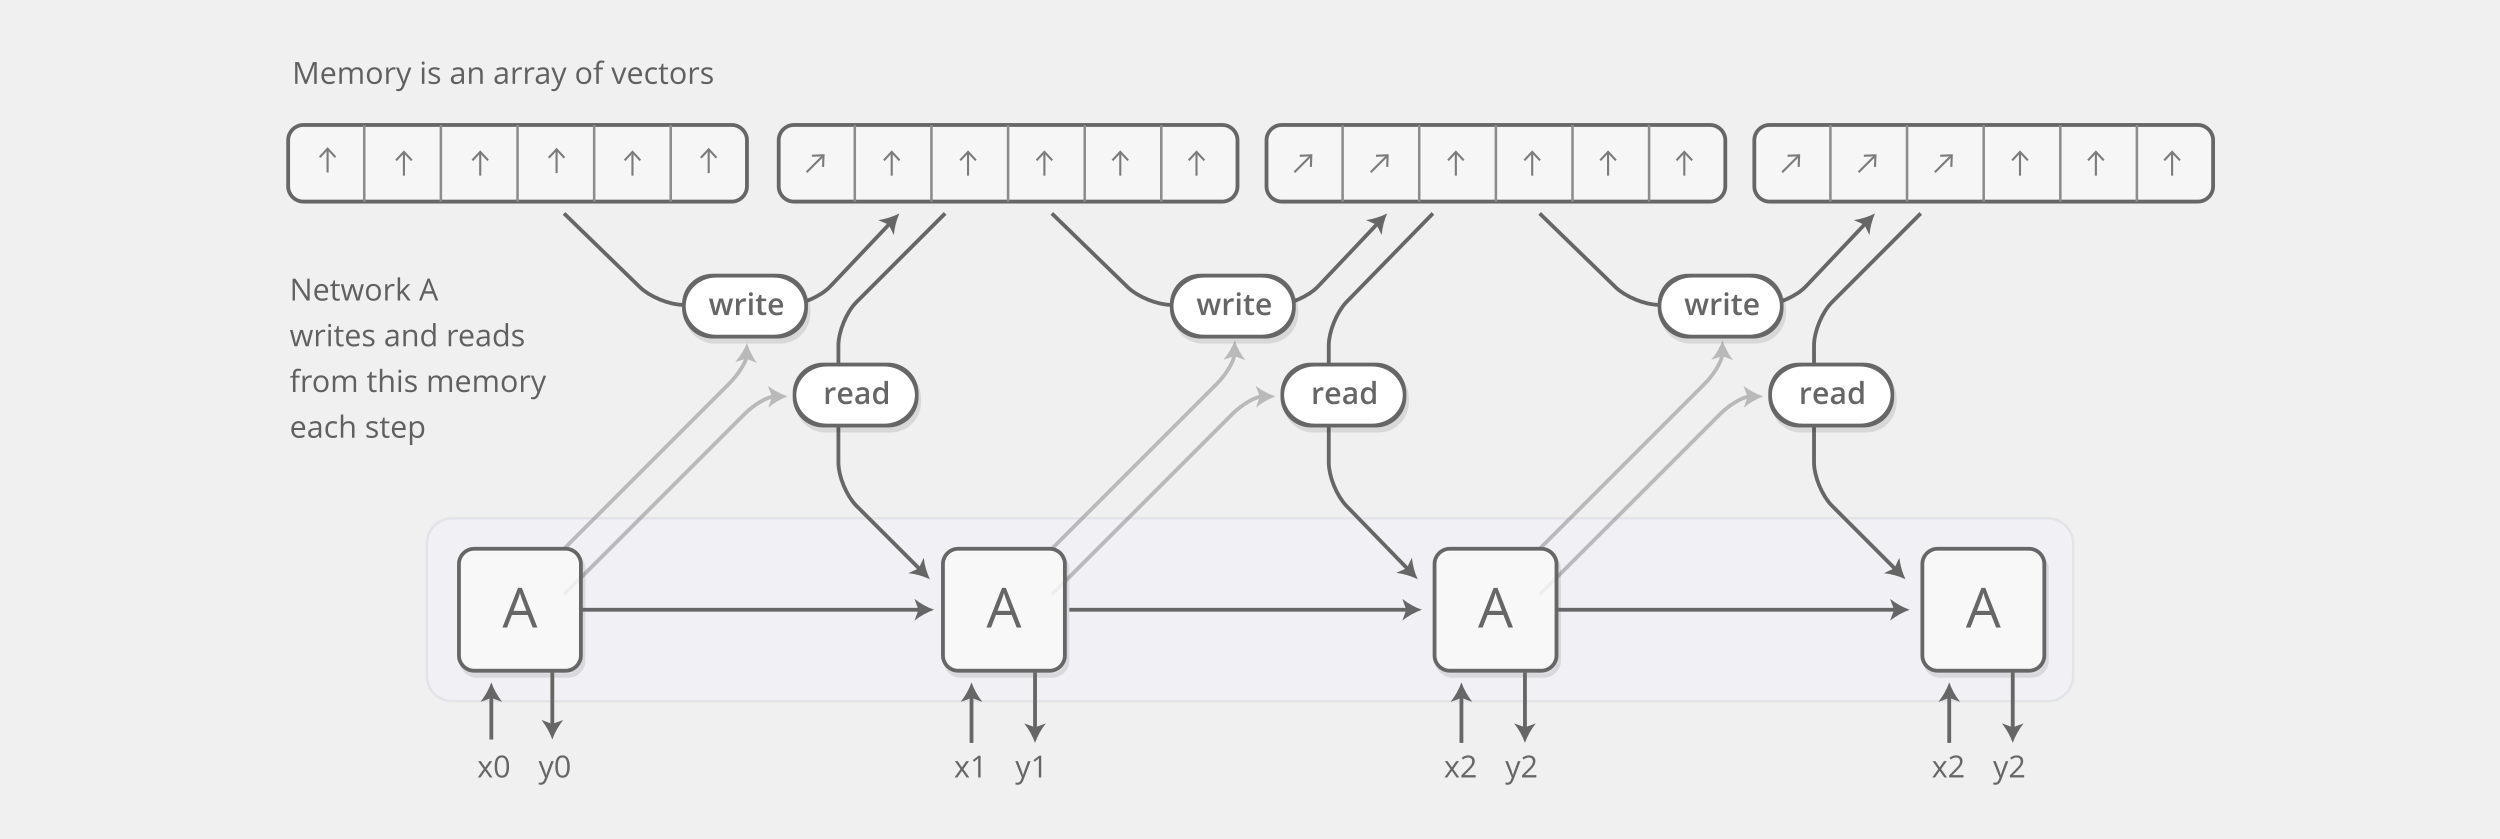
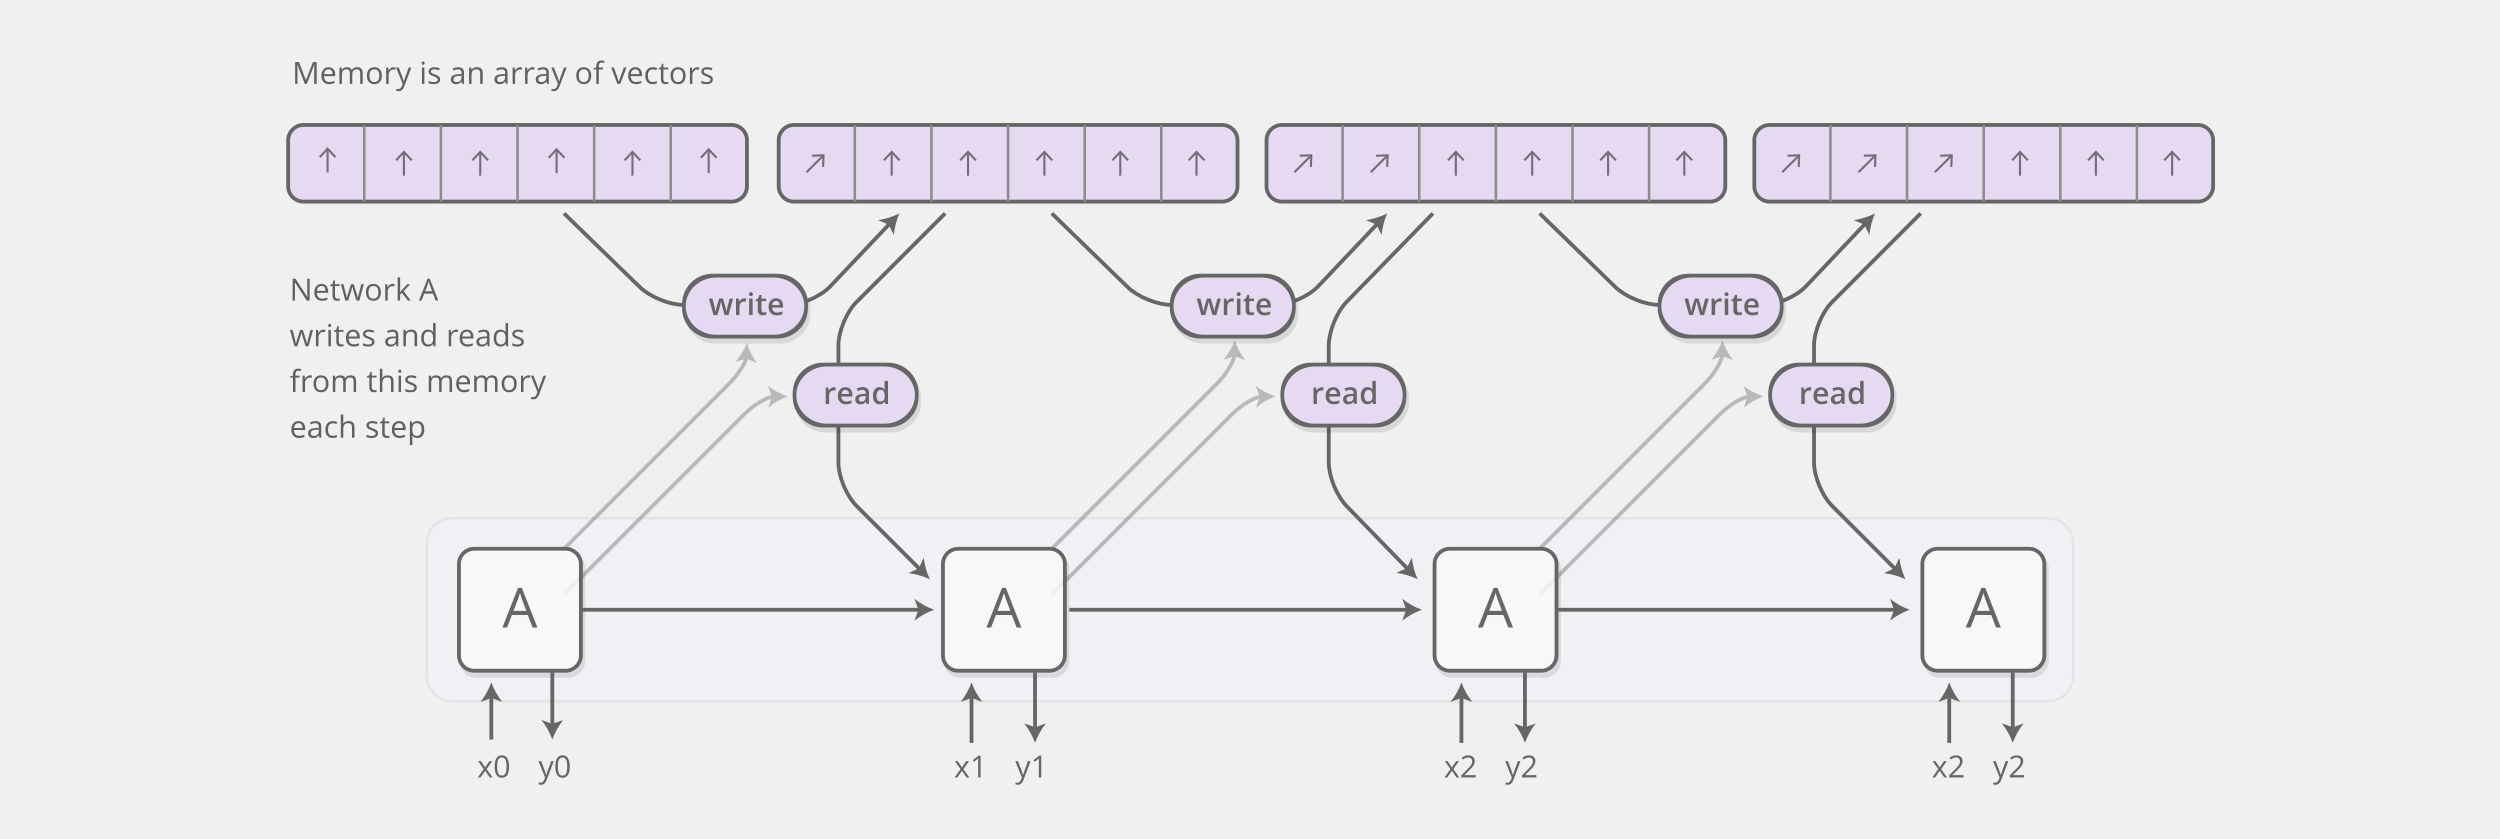
<svg xmlns="http://www.w3.org/2000/svg" xmlns:xlink="http://www.w3.org/1999/xlink" id="background" width="984" height="330" viewBox="0 0 984 330">
  <defs>
    <symbol id="array-small" data-name="array-small" viewBox="0 0 182.08 31.66">
-       <rect x="0.75" y="0.75" width="180.58" height="30.16" rx="6" ry="6" fill="#fff" fill-opacity="0.4" stroke="#666" stroke-miterlimit="10" stroke-width="1.5" />
+       <rect x="0.75" y="0.75" width="180.58" height="30.16" rx="6" ry="6" fill="#e5daf2" stroke="#666" stroke-miterlimit="10" stroke-width="1.5" />
      <line x1="30.7" y1="30.91" x2="30.7" y2="0.75" fill="none" stroke="#8c8c8c" stroke-miterlimit="10" />
      <line x1="60.86" y1="30.91" x2="60.86" y2="0.75" fill="none" stroke="#8c8c8c" stroke-miterlimit="10" />
      <line x1="91.03" y1="30.91" x2="91.03" y2="0.75" fill="none" stroke="#8c8c8c" stroke-miterlimit="10" />
      <line x1="121.19" y1="30.91" x2="121.19" y2="0.75" fill="none" stroke="#8c8c8c" stroke-miterlimit="10" />
      <line x1="151.33" y1="30.91" x2="151.33" y2="0.75" fill="none" stroke="#8c8c8c" stroke-miterlimit="10" />
    </symbol>
    <symbol id="rnn-bg" data-name="rnn-bg" viewBox="0 0 49.5 49.5">
      <rect x="0.75" y="0.75" width="48" height="48" rx="6" ry="6" fill="#fff" fill-opacity="0.8" stroke="#666" stroke-width="1.5" />
    </symbol>
    <symbol id="rnn-a" data-name="rnn-a" viewBox="0 0 49.5 49.5">
      <use id="rnn-bg-3" data-name="rnn-bg" width="49.5" height="49.5" xlink:href="#rnn-bg" />
      <path d="M29.77,31.75l-1.93-4.94H21.6l-1.91,4.94H17.86L24,16.14h1.52l6.11,15.61H29.77Zm-2.5-6.57-1.81-4.82q-0.35-.91-0.72-2.24a20.34,20.34,0,0,1-.67,2.24l-1.83,4.82h5Z" fill="#666" />
    </symbol>
    <symbol id="op-read" data-name="op-read" viewBox="0 0 49.54 25.5">
      <g id="_Group_4" data-name="&lt;Group&gt;">
        <g>
-           <path d="M48.83,12.75a12,12,0,0,1-12,12H12.71a12,12,0,1,1,0-24H36.83a12,12,0,0,1,12,12h0Z" fill="#fff" />
+           <path d="M48.83,12.75a12,12,0,0,1-12,12H12.71a12,12,0,1,1,0-24H36.83a12,12,0,0,1,12,12h0Z" fill="#e5daf2" />
          <path d="M49.54,13.5a12,12,0,0,1-12,12H12a12,12,0,0,1-12-12V12A12,12,0,0,1,12,0H37.54a12,12,0,0,1,12,12v1.5ZM1.43,12.75c0,6.19,5.4,11.25,12,11.25H36.12c6.6,0,12-5.06,12-11.25S42.72,1.5,36.12,1.5H13.43C6.83,1.5,1.43,6.56,1.43,12.75Z" fill="#666" />
        </g>
      </g>
      <g>
        <path d="M16.25,9.67a3.31,3.31,0,0,1,.69.06L16.8,11a2.6,2.6,0,0,0-.61-0.07,1.76,1.76,0,0,0-1.34.54,2,2,0,0,0-.51,1.4v3.39H13V9.79H14l0.18,1.14h0.07A2.57,2.57,0,0,1,15.13,10,2,2,0,0,1,16.25,9.67Z" fill="#666" />
        <path d="M21,16.38a3.13,3.13,0,0,1-2.36-.88,3.35,3.35,0,0,1-.85-2.43,3.67,3.67,0,0,1,.79-2.5,2.73,2.73,0,0,1,2.17-.91,2.67,2.67,0,0,1,2,.78,3,3,0,0,1,.74,2.14v0.74H19.16a2.13,2.13,0,0,0,.51,1.45,1.78,1.78,0,0,0,1.35.51,5,5,0,0,0,1.07-.11,5.61,5.61,0,0,0,1.06-.36v1.12a4.23,4.23,0,0,1-1,.34A6.25,6.25,0,0,1,21,16.38Zm-0.25-5.67a1.38,1.38,0,0,0-1.05.42,2,2,0,0,0-.47,1.21h2.94a1.79,1.79,0,0,0-.39-1.22A1.32,1.32,0,0,0,20.71,10.71Z" fill="#666" />
        <path d="M29.1,16.27l-0.28-.9h0a2.65,2.65,0,0,1-.94.81,3,3,0,0,1-1.22.21,2.06,2.06,0,0,1-1.49-.52,1.93,1.93,0,0,1-.54-1.46,1.71,1.71,0,0,1,.74-1.51,4.29,4.29,0,0,1,2.27-.56l1.12,0V12A1.31,1.31,0,0,0,28.43,11a1.18,1.18,0,0,0-.9-0.31,3.11,3.11,0,0,0-1,.15,7.21,7.21,0,0,0-.88.35l-0.45-1a4.79,4.79,0,0,1,1.15-.42,5.31,5.31,0,0,1,1.18-.14,2.8,2.8,0,0,1,1.87.54,2.11,2.11,0,0,1,.63,1.69v4.37h-1Zm-2.05-.94a1.71,1.71,0,0,0,1.2-.42,1.52,1.52,0,0,0,.45-1.17V13.17l-0.83,0a2.85,2.85,0,0,0-1.42.33,1,1,0,0,0-.44.89,0.87,0.87,0,0,0,.26.67A1.11,1.11,0,0,0,27.05,15.33Z" fill="#666" />
        <path d="M34.19,16.38a2.26,2.26,0,0,1-1.89-.88A4,4,0,0,1,31.62,13a4,4,0,0,1,.69-2.48,2.28,2.28,0,0,1,1.91-.89,2.23,2.23,0,0,1,1.95.94h0.07a8.25,8.25,0,0,1-.1-1.1V7.15h1.38v9.12H36.44l-0.24-.85H36.13A2.2,2.2,0,0,1,34.19,16.38Zm0.37-1.11a1.5,1.5,0,0,0,1.24-.48,2.51,2.51,0,0,0,.4-1.55V13a2.9,2.9,0,0,0-.4-1.74,1.48,1.48,0,0,0-1.25-.52,1.27,1.27,0,0,0-1.12.59A3,3,0,0,0,33,13.06a2.94,2.94,0,0,0,.38,1.64A1.29,1.29,0,0,0,34.56,15.27Z" fill="#666" />
      </g>
    </symbol>
    <symbol id="op-write" data-name="op-write" viewBox="0 0 49.54 25.5">
      <g id="_Group_6" data-name="&lt;Group&gt;">
        <g>
-           <path d="M48.83,12.75a12,12,0,0,1-12,12H12.71a12,12,0,1,1,0-24H36.83a12,12,0,0,1,12,12h0Z" fill="#fff" />
+           <path d="M48.83,12.75a12,12,0,0,1-12,12H12.71a12,12,0,1,1,0-24H36.83a12,12,0,0,1,12,12h0Z" fill="#e5daf2" />
          <path d="M49.54,13.5a12,12,0,0,1-12,12H12a12,12,0,0,1-12-12V12A12,12,0,0,1,12,0H37.54a12,12,0,0,1,12,12v1.5ZM1.43,12.75c0,6.19,5.4,11.25,12,11.25H36.12c6.6,0,12-5.06,12-11.25S42.72,1.5,36.12,1.5H13.43C6.83,1.5,1.43,6.56,1.43,12.75Z" fill="#666" />
        </g>
      </g>
      <g>
        <path d="M16.74,16.25l-0.84-3q-0.15-.48-0.55-2.23H15.3q-0.34,1.58-.54,2.24l-0.86,3H12.37L10.56,9.77H12L12.79,13q0.28,1.18.4,2h0q0.06-.43.18-1t0.21-.83l1-3.41h1.51l1,3.41q0.09,0.29.22,0.88a6.76,6.76,0,0,1,.16.92h0a18,18,0,0,1,.41-2l0.84-3.19h1.38l-1.83,6.48H16.74Z" fill="#666" />
        <path d="M24.51,9.65a3.31,3.31,0,0,1,.69.06L25.06,11a2.6,2.6,0,0,0-.61-0.07,1.76,1.76,0,0,0-1.34.54,2,2,0,0,0-.51,1.4v3.39H21.23V9.77H22.3l0.18,1.14h0.07A2.57,2.57,0,0,1,23.4,10,2,2,0,0,1,24.51,9.65Z" fill="#666" />
        <path d="M26.32,8.05a0.76,0.76,0,0,1,.2-0.57,0.79,0.79,0,0,1,.58-0.2,0.77,0.77,0,0,1,.57.2,0.76,0.76,0,0,1,.2.57,0.75,0.75,0,0,1-.2.55,0.76,0.76,0,0,1-.57.2,0.78,0.78,0,0,1-.58-0.2A0.75,0.75,0,0,1,26.32,8.05Zm1.46,8.2H26.4V9.77h1.38v6.48Z" fill="#666" />
        <path d="M32.16,15.25a3.35,3.35,0,0,0,1-.16v1a2.78,2.78,0,0,1-.59.17,4.06,4.06,0,0,1-.75.07,1.78,1.78,0,0,1-2-2.06V10.81H29V10.2l0.95-.5,0.47-1.37h0.85V9.77H33.1v1H31.26v3.47a1,1,0,0,0,.25.74A0.91,0.91,0,0,0,32.16,15.25Z" fill="#666" />
        <path d="M37.29,16.37a3.13,3.13,0,0,1-2.36-.88,3.35,3.35,0,0,1-.85-2.43,3.67,3.67,0,0,1,.79-2.5A2.73,2.73,0,0,1,37,9.65a2.67,2.67,0,0,1,2,.78,3,3,0,0,1,.74,2.14v0.74H35.49A2.13,2.13,0,0,0,36,14.77a1.78,1.78,0,0,0,1.35.51,5,5,0,0,0,1.07-.11,5.61,5.61,0,0,0,1.06-.36v1.12a4.23,4.23,0,0,1-1,.34A6.25,6.25,0,0,1,37.29,16.37ZM37,10.7a1.38,1.38,0,0,0-1.05.42,2,2,0,0,0-.47,1.21h2.94a1.79,1.79,0,0,0-.39-1.22A1.32,1.32,0,0,0,37,10.7Z" fill="#666" />
      </g>
    </symbol>
    <symbol id="array-vector" data-name="array-vector" viewBox="0 0 36 36">
-       <rect width="36" height="36" fill="#0080f7" opacity="0" />
+       <rect width="36" height="36" fill="#d8c2f2" opacity="0" />
      <g opacity="0.5">
        <g>
          <line x1="18" y1="24" x2="18" y2="13.08" fill="none" stroke="#000" stroke-miterlimit="10" />
          <polygon points="22.09 16.4 21.36 17.08 18 13.47 14.64 17.08 13.91 16.4 18 12 22.09 16.4" />
        </g>
      </g>
    </symbol>
  </defs>
  <g id="_Group_" data-name="&lt;Group&gt;">
    <rect x="168" y="204" width="648" height="72" rx="10" ry="10" fill="#f0f0f5" />
    <g opacity="0.1">
      <rect x="168" y="204" width="648" height="72" rx="10" ry="10" fill="none" stroke="#667780" />
    </g>
  </g>
  <use id="array-small-3" data-name="array-small" width="182.08" height="31.66" transform="translate(112.67 48.44)" xlink:href="#array-small" />
  <use width="182.08" height="31.66" transform="translate(305.75 48.44)" xlink:href="#array-small" />
  <use width="182.08" height="31.66" transform="translate(497.75 48.44)" xlink:href="#array-small" />
-   <use width="182.08" height="31.66" transform="translate(689.75 48.44)" xlink:href="#array-small" />
+   <use id="array-small-10" data-name="array-small" width="182.08" height="31.66" transform="translate(689.75 48.44)" xlink:href="#array-small" />
  <g id="_Group_2" data-name="&lt;Group&gt;">
    <g opacity="0.1">
      <rect x="757.64" y="218" width="48" height="48" rx="6" ry="6" opacity="0.8" />
      <rect x="757.64" y="218" width="48" height="48" rx="6" ry="6" fill="none" stroke="#000" stroke-width="1.5" />
      <path d="M786.66,249l-1.93-4.94h-6.23L776.58,249h-1.83l6.14-15.61h1.52L788.53,249h-1.87Zm-2.5-6.57-1.81-4.82q-0.35-.91-0.72-2.24a20.34,20.34,0,0,1-.67,2.24l-1.83,4.82h5Z" />
    </g>
    <use width="49.5" height="49.5" transform="translate(755.89 215.25)" xlink:href="#rnn-a" />
  </g>
  <g>
    <path d="M222,84l29.83,29c3.94,3.84,11.67,7,17.17,7h40.89c5.5,0,13.1-3.27,16.88-7.26l23.5-24.8" fill="none" stroke="#666" stroke-miterlimit="10" stroke-width="1.5" />
    <path d="M354,84a27.2,27.2,0,0,0-2.18,8.53l-2-4.07-4.17-1.82A27.18,27.18,0,0,0,354,84Z" fill="#666" />
  </g>
  <g>
    <path d="M372,84l-34.93,34.93C333.18,122.82,330,130.5,330,136v46c0,5.5,3.18,13.18,7.07,17.07l25.09,25.09" fill="none" stroke="#666" stroke-miterlimit="10" stroke-width="1.5" />
    <path d="M366,228a27.2,27.2,0,0,0-8.47-2.41l4.12-1.93,1.93-4.12A27.18,27.18,0,0,0,366,228Z" fill="#666" />
  </g>
  <g id="_Group_3" data-name="&lt;Group&gt;">
    <g opacity="0.1">
      <path d="M361.83,157.5a12,12,0,0,1-12,12H325.71a12,12,0,0,1,0-24h24.12a12,12,0,0,1,12,12h0Z" />
      <path d="M362.55,158.25a12,12,0,0,1-12,12H325a12,12,0,0,1-12-12v-1.5a12,12,0,0,1,12-12h25.54a12,12,0,0,1,12,12v1.5Zm-48.12-.75c0,6.19,5.4,11.25,12,11.25h22.69c6.6,0,12-5.06,12-11.25s-5.4-11.25-12-11.25H326.43C319.83,146.25,314.43,151.31,314.43,157.5Z" />
      <path d="M329.25,154.42a3.31,3.31,0,0,1,.69.06l-0.13,1.28a2.6,2.6,0,0,0-.61-0.07,1.76,1.76,0,0,0-1.34.54,2,2,0,0,0-.51,1.4V161H326v-6.48H327l0.18,1.14h0.07a2.57,2.57,0,0,1,.84-0.92A2,2,0,0,1,329.25,154.42Z" />
      <path d="M334,161.13a3.13,3.13,0,0,1-2.36-.88,3.35,3.35,0,0,1-.85-2.43,3.67,3.67,0,0,1,.79-2.5,2.73,2.73,0,0,1,2.17-.91,2.67,2.67,0,0,1,2,.78,3,3,0,0,1,.74,2.14v0.74h-4.32a2.13,2.13,0,0,0,.51,1.45A1.78,1.78,0,0,0,334,160a5,5,0,0,0,1.07-.11,5.61,5.61,0,0,0,1.06-.36v1.12a4.23,4.23,0,0,1-1,.34A6.25,6.25,0,0,1,334,161.13Zm-0.25-5.67a1.38,1.38,0,0,0-1.05.42,2,2,0,0,0-.47,1.21h2.94a1.79,1.79,0,0,0-.39-1.22A1.32,1.32,0,0,0,333.71,155.46Z" />
      <path d="M342.1,161l-0.28-.9h0a2.65,2.65,0,0,1-.94.81,3,3,0,0,1-1.22.21,2.06,2.06,0,0,1-1.49-.52,1.93,1.93,0,0,1-.54-1.46,1.71,1.71,0,0,1,.74-1.51,4.29,4.29,0,0,1,2.27-.56l1.12,0v-0.35a1.31,1.31,0,0,0-.29-0.93,1.18,1.18,0,0,0-.9-0.31,3.11,3.11,0,0,0-1,.15,7.21,7.21,0,0,0-.88.35l-0.45-1a4.79,4.79,0,0,1,1.15-.42,5.31,5.31,0,0,1,1.18-.14,2.8,2.8,0,0,1,1.87.54,2.11,2.11,0,0,1,.63,1.69V161h-1Zm-2.05-.94a1.71,1.71,0,0,0,1.2-.42,1.52,1.52,0,0,0,.45-1.17v-0.56l-0.83,0a2.85,2.85,0,0,0-1.42.33,1,1,0,0,0-.44.89,0.87,0.87,0,0,0,.26.67A1.11,1.11,0,0,0,340.05,160.08Z" />
      <path d="M347.19,161.13a2.26,2.26,0,0,1-1.89-.88,4.82,4.82,0,0,1,0-4.95,2.28,2.28,0,0,1,1.91-.89,2.23,2.23,0,0,1,1.95.94h0.07a8.25,8.25,0,0,1-.1-1.1V151.9h1.38V161h-1.08l-0.24-.85h-0.06A2.2,2.2,0,0,1,347.19,161.13Zm0.37-1.11a1.5,1.5,0,0,0,1.24-.48,2.51,2.51,0,0,0,.4-1.55V157.8a2.9,2.9,0,0,0-.4-1.74,1.48,1.48,0,0,0-1.25-.52,1.27,1.27,0,0,0-1.12.59,3,3,0,0,0-.39,1.68,2.94,2.94,0,0,0,.38,1.64A1.29,1.29,0,0,0,347.56,160Z" />
    </g>
    <use width="49.54" height="25.5" transform="translate(312 142.75)" xlink:href="#op-read" />
  </g>
  <g id="_Group_5" data-name="&lt;Group&gt;">
    <g opacity="0.1">
      <path d="M318.29,122.5a12,12,0,0,1-12,12H282.17a12,12,0,0,1,0-24h24.12a12,12,0,0,1,12,12h0Z" />
      <path d="M319,123.25a12,12,0,0,1-12,12H281.46a12,12,0,0,1-12-12v-1.5a12,12,0,0,1,12-12H307a12,12,0,0,1,12,12v1.5Zm-48.12-.75c0,6.19,5.4,11.25,12,11.25h22.69c6.6,0,12-5.06,12-11.25s-5.4-11.25-12-11.25H282.88C276.28,111.25,270.88,116.31,270.88,122.5Z" />
      <path d="M286.2,126l-0.84-3q-0.15-.48-0.55-2.23h-0.05q-0.34,1.58-.54,2.24l-0.86,3h-1.52L280,119.52h1.41l0.83,3.19q0.28,1.18.4,2h0q0.06-.43.18-1t0.21-.83l1-3.41h1.51l1,3.41q0.09,0.29.22,0.88a6.76,6.76,0,0,1,.16.92h0a18,18,0,0,1,.41-2l0.84-3.19h1.38L287.74,126H286.2Z" />
      <path d="M294,119.4a3.31,3.31,0,0,1,.69.06l-0.13,1.28a2.6,2.6,0,0,0-.61-0.07,1.76,1.76,0,0,0-1.34.54,2,2,0,0,0-.51,1.4V126h-1.38v-6.48h1.08l0.18,1.14H292a2.57,2.57,0,0,1,.84-0.92A2,2,0,0,1,294,119.4Z" />
      <path d="M295.78,117.8a0.76,0.76,0,0,1,.2-0.57,0.79,0.79,0,0,1,.58-0.2,0.77,0.77,0,0,1,.57.2,0.76,0.76,0,0,1,.2.57,0.75,0.75,0,0,1-.2.55,0.76,0.76,0,0,1-.57.2,0.78,0.78,0,0,1-.58-0.2A0.75,0.75,0,0,1,295.78,117.8Zm1.46,8.2h-1.38v-6.48h1.38V126Z" />
      <path d="M301.62,125a3.35,3.35,0,0,0,1-.16v1a2.78,2.78,0,0,1-.59.17,4.06,4.06,0,0,1-.75.07,1.78,1.78,0,0,1-2-2.06v-3.49h-0.88V120l0.95-.5,0.47-1.37h0.85v1.44h1.85v1h-1.85V124a1,1,0,0,0,.25.74A0.91,0.91,0,0,0,301.62,125Z" />
      <path d="M306.75,126.12a3.13,3.13,0,0,1-2.36-.88,3.35,3.35,0,0,1-.85-2.43,3.67,3.67,0,0,1,.79-2.5,2.73,2.73,0,0,1,2.17-.91,2.67,2.67,0,0,1,2,.78,3,3,0,0,1,.74,2.14v0.74H305a2.13,2.13,0,0,0,.51,1.45,1.78,1.78,0,0,0,1.35.51,5,5,0,0,0,1.07-.11,5.61,5.61,0,0,0,1.06-.36v1.12a4.23,4.23,0,0,1-1,.34A6.25,6.25,0,0,1,306.75,126.12Zm-0.25-5.67a1.38,1.38,0,0,0-1.05.42,2,2,0,0,0-.47,1.21h2.94a1.79,1.79,0,0,0-.39-1.22A1.32,1.32,0,0,0,306.5,120.45Z" />
    </g>
    <use width="49.54" height="25.5" transform="translate(268.46 107.75)" xlink:href="#op-write" />
  </g>
  <g opacity="0.4">
    <g>
      <path d="M222,216l64.93-64.93c3.45-3.45,6.35-7.94,7-10.64" fill="none" stroke="#666" stroke-miterlimit="10" stroke-width="1.5" />
      <path d="M294,135a27.2,27.2,0,0,0,3.93,7.88l-4.21-1.74-4.34,1.36A27.17,27.17,0,0,0,294,135Z" fill="#666" />
    </g>
  </g>
  <g>
    <path d="M414,84l29.83,29c3.94,3.84,11.67,7,17.17,7h40.89c5.5,0,13.1-3.27,16.88-7.26l23.5-24.8" fill="none" stroke="#666" stroke-miterlimit="10" stroke-width="1.5" />
    <path d="M546,84a27.2,27.2,0,0,0-2.18,8.53l-2-4.07-4.17-1.82A27.18,27.18,0,0,0,546,84Z" fill="#666" />
  </g>
  <g>
    <path d="M564,84l-34,34.84c-3.84,3.94-7,11.66-7,17.16v46c0,5.5,3.14,13.23,7,17.17l24.24,24.94" fill="none" stroke="#666" stroke-miterlimit="10" stroke-width="1.5" />
    <path d="M558,228a27.2,27.2,0,0,0-8.43-2.53l4.15-1.87,2-4.09A27.17,27.17,0,0,0,558,228Z" fill="#666" />
  </g>
  <g id="_Group_7" data-name="&lt;Group&gt;">
    <g opacity="0.1">
      <path d="M553.83,157.5a12,12,0,0,1-12,12H517.71a12,12,0,0,1,0-24h24.12a12,12,0,0,1,12,12h0Z" />
      <path d="M554.55,158.25a12,12,0,0,1-12,12H517a12,12,0,0,1-12-12v-1.5a12,12,0,0,1,12-12h25.54a12,12,0,0,1,12,12v1.5Zm-48.12-.75c0,6.19,5.4,11.25,12,11.25h22.69c6.6,0,12-5.06,12-11.25s-5.4-11.25-12-11.25H518.43C511.83,146.25,506.43,151.31,506.43,157.5Z" />
      <path d="M521.25,154.42a3.31,3.31,0,0,1,.69.06l-0.13,1.28a2.6,2.6,0,0,0-.61-0.07,1.76,1.76,0,0,0-1.34.54,2,2,0,0,0-.51,1.4V161H518v-6.48H519l0.18,1.14h0.07a2.57,2.57,0,0,1,.84-0.92A2,2,0,0,1,521.25,154.42Z" />
      <path d="M526,161.13a3.13,3.13,0,0,1-2.36-.88,3.35,3.35,0,0,1-.85-2.43,3.67,3.67,0,0,1,.79-2.5,2.73,2.73,0,0,1,2.17-.91,2.67,2.67,0,0,1,2,.78,3,3,0,0,1,.74,2.14v0.74h-4.32a2.13,2.13,0,0,0,.51,1.45A1.78,1.78,0,0,0,526,160a5,5,0,0,0,1.07-.11,5.61,5.61,0,0,0,1.06-.36v1.12a4.23,4.23,0,0,1-1,.34A6.25,6.25,0,0,1,526,161.13Zm-0.25-5.67a1.38,1.38,0,0,0-1.05.42,2,2,0,0,0-.47,1.21h2.94a1.79,1.79,0,0,0-.39-1.22A1.32,1.32,0,0,0,525.71,155.46Z" />
      <path d="M534.1,161l-0.28-.9h0a2.65,2.65,0,0,1-.94.81,3,3,0,0,1-1.22.21,2.06,2.06,0,0,1-1.49-.52,1.93,1.93,0,0,1-.54-1.46,1.71,1.71,0,0,1,.74-1.51,4.29,4.29,0,0,1,2.27-.56l1.12,0v-0.35a1.31,1.31,0,0,0-.29-0.93,1.18,1.18,0,0,0-.9-0.31,3.11,3.11,0,0,0-1,.15,7.21,7.21,0,0,0-.88.35l-0.45-1a4.79,4.79,0,0,1,1.15-.42,5.31,5.31,0,0,1,1.18-.14,2.8,2.8,0,0,1,1.87.54,2.11,2.11,0,0,1,.63,1.69V161h-1Zm-2.05-.94a1.71,1.71,0,0,0,1.2-.42,1.52,1.52,0,0,0,.45-1.17v-0.56l-0.83,0a2.85,2.85,0,0,0-1.42.33,1,1,0,0,0-.44.89,0.87,0.87,0,0,0,.26.67A1.11,1.11,0,0,0,532.05,160.08Z" />
      <path d="M539.19,161.13a2.26,2.26,0,0,1-1.89-.88,4.82,4.82,0,0,1,0-4.95,2.28,2.28,0,0,1,1.91-.89,2.23,2.23,0,0,1,1.95.94h0.07a8.25,8.25,0,0,1-.1-1.1V151.9h1.38V161h-1.08l-0.24-.85h-0.06A2.2,2.2,0,0,1,539.19,161.13Zm0.37-1.11a1.5,1.5,0,0,0,1.24-.48,2.51,2.51,0,0,0,.4-1.55V157.8a2.9,2.9,0,0,0-.4-1.74,1.48,1.48,0,0,0-1.25-.52,1.27,1.27,0,0,0-1.12.59,3,3,0,0,0-.39,1.68,2.94,2.94,0,0,0,.38,1.64A1.29,1.29,0,0,0,539.56,160Z" />
    </g>
    <use width="49.54" height="25.5" transform="translate(504 142.75)" xlink:href="#op-read" />
  </g>
  <g id="_Group_9" data-name="&lt;Group&gt;">
    <g opacity="0.1">
      <path d="M510.29,122.5a12,12,0,0,1-12,12H474.17a12,12,0,0,1,0-24h24.12a12,12,0,0,1,12,12h0Z" />
      <path d="M511,123.25a12,12,0,0,1-12,12H473.46a12,12,0,0,1-12-12v-1.5a12,12,0,0,1,12-12H499a12,12,0,0,1,12,12v1.5Zm-48.12-.75c0,6.19,5.4,11.25,12,11.25h22.69c6.6,0,12-5.06,12-11.25s-5.4-11.25-12-11.25H474.88C468.28,111.25,462.88,116.31,462.88,122.5Z" />
      <path d="M478.2,126l-0.84-3q-0.15-.48-0.55-2.23h-0.05q-0.34,1.58-.54,2.24l-0.86,3h-1.52L472,119.52h1.41l0.83,3.19q0.28,1.18.4,2h0q0.06-.43.18-1t0.21-.83l1-3.41h1.51l1,3.41q0.09,0.29.22,0.88a6.76,6.76,0,0,1,.16.92h0a18,18,0,0,1,.41-2l0.84-3.19h1.38L479.74,126H478.2Z" />
      <path d="M486,119.4a3.31,3.31,0,0,1,.69.06l-0.13,1.28a2.6,2.6,0,0,0-.61-0.07,1.76,1.76,0,0,0-1.34.54,2,2,0,0,0-.51,1.4V126h-1.38v-6.48h1.08l0.18,1.14H484a2.57,2.57,0,0,1,.84-0.92A2,2,0,0,1,486,119.4Z" />
      <path d="M487.78,117.8a0.76,0.76,0,0,1,.2-0.57,0.79,0.79,0,0,1,.58-0.2,0.77,0.77,0,0,1,.57.2,0.76,0.76,0,0,1,.2.57,0.75,0.75,0,0,1-.2.55,0.76,0.76,0,0,1-.57.2,0.78,0.78,0,0,1-.58-0.2A0.75,0.75,0,0,1,487.78,117.8Zm1.46,8.2h-1.38v-6.48h1.38V126Z" />
      <path d="M493.62,125a3.35,3.35,0,0,0,1-.16v1a2.78,2.78,0,0,1-.59.17,4.06,4.06,0,0,1-.75.07,1.78,1.78,0,0,1-2-2.06v-3.49h-0.88V120l0.95-.5,0.47-1.37h0.85v1.44h1.85v1h-1.85V124a1,1,0,0,0,.25.74A0.91,0.91,0,0,0,493.62,125Z" />
      <path d="M498.75,126.12a3.13,3.13,0,0,1-2.36-.88,3.35,3.35,0,0,1-.85-2.43,3.67,3.67,0,0,1,.79-2.5,2.73,2.73,0,0,1,2.17-.91,2.67,2.67,0,0,1,2,.78,3,3,0,0,1,.74,2.14v0.74H497a2.13,2.13,0,0,0,.51,1.45,1.78,1.78,0,0,0,1.35.51,5,5,0,0,0,1.07-.11,5.61,5.61,0,0,0,1.06-.36v1.12a4.23,4.23,0,0,1-1,.34A6.25,6.25,0,0,1,498.75,126.12Zm-0.25-5.67a1.38,1.38,0,0,0-1.05.42,2,2,0,0,0-.47,1.21h2.94a1.79,1.79,0,0,0-.39-1.22A1.32,1.32,0,0,0,498.5,120.45Z" />
    </g>
    <use width="49.54" height="25.5" transform="translate(460.46 107.75)" xlink:href="#op-write" />
  </g>
  <g opacity="0.4">
    <g>
      <path d="M414,216l64.93-64.93c3.7-3.7,6.75-8.78,7-11.64" fill="none" stroke="#666" stroke-miterlimit="10" stroke-width="1.5" />
      <path d="M486,134a27.2,27.2,0,0,0,4.13,7.77l-4.25-1.63-4.31,1.46A27.18,27.18,0,0,0,486,134Z" fill="#666" />
    </g>
  </g>
  <g>
    <path d="M606,84l29.83,29c3.94,3.84,11.67,7,17.17,7h40.89c5.5,0,13.1-3.27,16.88-7.26l23.5-24.8" fill="none" stroke="#666" stroke-miterlimit="10" stroke-width="1.5" />
    <path d="M738,84a27.2,27.2,0,0,0-2.18,8.53l-2-4.07-4.17-1.82A27.18,27.18,0,0,0,738,84Z" fill="#666" />
  </g>
  <g>
    <path d="M756,84l-34.93,34.93C717.18,122.82,714,130.5,714,136v46c0,5.5,3.18,13.18,7.07,17.07l25.09,25.09" fill="none" stroke="#666" stroke-miterlimit="10" stroke-width="1.5" />
    <path d="M750,228a27.2,27.2,0,0,0-8.47-2.41l4.12-1.93,1.93-4.12A27.18,27.18,0,0,0,750,228Z" fill="#666" />
  </g>
  <g id="_Group_11" data-name="&lt;Group&gt;">
    <g opacity="0.1">
      <path d="M745.83,157.5a12,12,0,0,1-12,12H709.71a12,12,0,0,1,0-24h24.12a12,12,0,0,1,12,12h0Z" />
      <path d="M746.55,158.25a12,12,0,0,1-12,12H709a12,12,0,0,1-12-12v-1.5a12,12,0,0,1,12-12h25.54a12,12,0,0,1,12,12v1.5Zm-48.12-.75c0,6.19,5.4,11.25,12,11.25h22.69c6.6,0,12-5.06,12-11.25s-5.4-11.25-12-11.25H710.43C703.83,146.25,698.43,151.31,698.43,157.5Z" />
      <path d="M713.25,154.42a3.31,3.31,0,0,1,.69.06l-0.13,1.28a2.6,2.6,0,0,0-.61-0.07,1.76,1.76,0,0,0-1.34.54,2,2,0,0,0-.51,1.4V161H710v-6.48H711l0.18,1.14h0.07a2.57,2.57,0,0,1,.84-0.92A2,2,0,0,1,713.25,154.42Z" />
      <path d="M718,161.13a3.13,3.13,0,0,1-2.36-.88,3.35,3.35,0,0,1-.85-2.43,3.67,3.67,0,0,1,.79-2.5,2.73,2.73,0,0,1,2.17-.91,2.67,2.67,0,0,1,2,.78,3,3,0,0,1,.74,2.14v0.74h-4.32a2.13,2.13,0,0,0,.51,1.45A1.78,1.78,0,0,0,718,160a5,5,0,0,0,1.07-.11,5.61,5.61,0,0,0,1.06-.36v1.12a4.23,4.23,0,0,1-1,.34A6.25,6.25,0,0,1,718,161.13Zm-0.25-5.67a1.38,1.38,0,0,0-1.05.42,2,2,0,0,0-.47,1.21h2.94a1.79,1.79,0,0,0-.39-1.22A1.32,1.32,0,0,0,717.71,155.46Z" />
      <path d="M726.1,161l-0.28-.9h0a2.65,2.65,0,0,1-.94.81,3,3,0,0,1-1.22.21,2.06,2.06,0,0,1-1.49-.52,1.93,1.93,0,0,1-.54-1.46,1.71,1.71,0,0,1,.74-1.51,4.29,4.29,0,0,1,2.27-.56l1.12,0v-0.35a1.31,1.31,0,0,0-.29-0.93,1.18,1.18,0,0,0-.9-0.31,3.11,3.11,0,0,0-1,.15,7.21,7.21,0,0,0-.88.35l-0.45-1a4.79,4.79,0,0,1,1.15-.42,5.31,5.31,0,0,1,1.18-.14,2.8,2.8,0,0,1,1.87.54,2.11,2.11,0,0,1,.63,1.69V161h-1Zm-2.05-.94a1.71,1.71,0,0,0,1.2-.42,1.52,1.52,0,0,0,.45-1.17v-0.56l-0.83,0a2.85,2.85,0,0,0-1.42.33,1,1,0,0,0-.44.89,0.87,0.87,0,0,0,.26.67A1.11,1.11,0,0,0,724.05,160.08Z" />
      <path d="M731.19,161.13a2.26,2.26,0,0,1-1.89-.88,4.82,4.82,0,0,1,0-4.95,2.28,2.28,0,0,1,1.91-.89,2.23,2.23,0,0,1,1.95.94h0.07a8.25,8.25,0,0,1-.1-1.1V151.9h1.38V161h-1.08l-0.24-.85h-0.06A2.2,2.2,0,0,1,731.19,161.13Zm0.37-1.11a1.5,1.5,0,0,0,1.24-.48,2.51,2.51,0,0,0,.4-1.55V157.8a2.9,2.9,0,0,0-.4-1.74,1.48,1.48,0,0,0-1.25-.52,1.27,1.27,0,0,0-1.12.59,3,3,0,0,0-.39,1.68,2.94,2.94,0,0,0,.38,1.64A1.29,1.29,0,0,0,731.56,160Z" />
    </g>
    <use width="49.54" height="25.5" transform="translate(696 142.75)" xlink:href="#op-read" />
  </g>
  <g id="_Group_13" data-name="&lt;Group&gt;">
    <g opacity="0.1">
      <path d="M702.29,122.5a12,12,0,0,1-12,12H666.17a12,12,0,0,1,0-24h24.12a12,12,0,0,1,12,12h0Z" />
      <path d="M703,123.25a12,12,0,0,1-12,12H665.46a12,12,0,0,1-12-12v-1.5a12,12,0,0,1,12-12H691a12,12,0,0,1,12,12v1.5Zm-48.12-.75c0,6.19,5.4,11.25,12,11.25h22.69c6.6,0,12-5.06,12-11.25s-5.4-11.25-12-11.25H666.88C660.28,111.25,654.88,116.31,654.88,122.5Z" />
      <path d="M670.2,126l-0.84-3q-0.15-.48-0.55-2.23h-0.05q-0.34,1.58-.54,2.24l-0.86,3h-1.52L664,119.52h1.41l0.83,3.19q0.28,1.18.4,2h0q0.06-.43.18-1t0.21-.83l1-3.41h1.51l1,3.41q0.09,0.29.22,0.88a6.76,6.76,0,0,1,.16.92h0a18,18,0,0,1,.41-2l0.84-3.19h1.38L671.74,126H670.2Z" />
      <path d="M678,119.4a3.31,3.31,0,0,1,.69.06l-0.13,1.28a2.6,2.6,0,0,0-.61-0.07,1.76,1.76,0,0,0-1.34.54,2,2,0,0,0-.51,1.4V126h-1.38v-6.48h1.08l0.18,1.14H676a2.57,2.57,0,0,1,.84-0.92A2,2,0,0,1,678,119.4Z" />
      <path d="M679.78,117.8a0.76,0.76,0,0,1,.2-0.57,0.79,0.79,0,0,1,.58-0.2,0.77,0.77,0,0,1,.57.2,0.76,0.76,0,0,1,.2.57,0.75,0.75,0,0,1-.2.55,0.76,0.76,0,0,1-.57.2,0.78,0.78,0,0,1-.58-0.2A0.75,0.75,0,0,1,679.78,117.8Zm1.46,8.2h-1.38v-6.48h1.38V126Z" />
      <path d="M685.62,125a3.35,3.35,0,0,0,1-.16v1a2.78,2.78,0,0,1-.59.17,4.06,4.06,0,0,1-.75.07,1.78,1.78,0,0,1-2-2.06v-3.49h-0.88V120l0.95-.5,0.47-1.37h0.85v1.44h1.85v1h-1.85V124a1,1,0,0,0,.25.74A0.91,0.91,0,0,0,685.62,125Z" />
      <path d="M690.75,126.12a3.13,3.13,0,0,1-2.36-.88,3.35,3.35,0,0,1-.85-2.43,3.67,3.67,0,0,1,.79-2.5,2.73,2.73,0,0,1,2.17-.91,2.67,2.67,0,0,1,2,.78,3,3,0,0,1,.74,2.14v0.74H689a2.13,2.13,0,0,0,.51,1.45,1.78,1.78,0,0,0,1.35.51,5,5,0,0,0,1.07-.11,5.61,5.61,0,0,0,1.06-.36v1.12a4.23,4.23,0,0,1-1,.34A6.25,6.25,0,0,1,690.75,126.12Zm-0.25-5.67a1.38,1.38,0,0,0-1.05.42,2,2,0,0,0-.47,1.21h2.94a1.79,1.79,0,0,0-.39-1.22A1.32,1.32,0,0,0,690.5,120.45Z" />
    </g>
    <use width="49.54" height="25.5" transform="translate(652.46 107.75)" xlink:href="#op-write" />
  </g>
  <g opacity="0.4">
    <g>
      <path d="M606,216l64.93-64.93c3.7-3.7,6.75-8.78,7-11.64" fill="none" stroke="#666" stroke-miterlimit="10" stroke-width="1.5" />
      <path d="M678,134a27.2,27.2,0,0,0,4.13,7.77l-4.25-1.63-4.31,1.46A27.18,27.18,0,0,0,678,134Z" fill="#666" />
    </g>
  </g>
  <g opacity="0.4">
    <g>
      <path d="M222,234l70.93-70.93c3.7-3.7,8.78-6.75,11.64-7" fill="none" stroke="#666" stroke-miterlimit="10" stroke-width="1.5" />
      <path d="M310,156a27.2,27.2,0,0,0-7.61,4.43l1.46-4.31-1.63-4.25A27.18,27.18,0,0,0,310,156Z" fill="#666" />
    </g>
  </g>
  <g opacity="0.4">
    <g>
      <path d="M414,234l70.93-70.93c3.7-3.7,8.78-6.75,11.64-7" fill="none" stroke="#666" stroke-miterlimit="10" stroke-width="1.5" />
      <path d="M502,156a27.2,27.2,0,0,0-7.61,4.43l1.46-4.31-1.63-4.25A27.18,27.18,0,0,0,502,156Z" fill="#666" />
    </g>
  </g>
  <g opacity="0.4">
    <g>
      <path d="M606,234l70.93-70.93c3.7-3.7,8.78-6.75,11.64-7" fill="none" stroke="#666" stroke-miterlimit="10" stroke-width="1.5" />
      <path d="M694,156a27.2,27.2,0,0,0-7.61,4.43l1.46-4.31-1.63-4.25A27.18,27.18,0,0,0,694,156Z" fill="#666" />
    </g>
  </g>
  <g>
    <g opacity="0.1">
      <rect x="372.14" y="218" width="48" height="48" rx="6" ry="6" opacity="0.8" />
      <rect x="372.14" y="218" width="48" height="48" rx="6" ry="6" fill="none" stroke="#000" stroke-width="1.5" />
      <path d="M401.16,249l-1.93-4.94H393L391.08,249h-1.83l6.14-15.61h1.52L403,249h-1.87Zm-2.5-6.57-1.81-4.82q-0.35-.91-0.72-2.24a20.34,20.34,0,0,1-.67,2.24l-1.83,4.82h5Z" />
    </g>
    <use width="49.5" height="49.5" transform="translate(370.39 215.25)" xlink:href="#rnn-a" />
  </g>
  <g>
    <g opacity="0.1">
      <rect x="565.64" y="218" width="48" height="48" rx="6" ry="6" opacity="0.8" />
      <rect x="565.64" y="218" width="48" height="48" rx="6" ry="6" fill="none" stroke="#000" stroke-width="1.5" />
      <path d="M594.66,249l-1.93-4.94h-6.23L584.58,249h-1.83l6.14-15.61h1.52L596.53,249h-1.87Zm-2.5-6.57-1.81-4.82q-0.35-.91-0.72-2.24a20.34,20.34,0,0,1-.67,2.24l-1.83,4.82h5Z" />
    </g>
    <use width="49.5" height="49.5" transform="translate(563.89 215.25)" xlink:href="#rnn-a" />
  </g>
  <g>
    <g opacity="0.1">
      <rect x="181.64" y="218" width="48" height="48" rx="6" ry="6" opacity="0.8" />
      <rect x="181.64" y="218" width="48" height="48" rx="6" ry="6" fill="none" stroke="#000" stroke-width="1.5" />
      <path d="M210.66,249l-1.93-4.94h-6.23L200.58,249h-1.83l6.14-15.61h1.52L212.53,249h-1.87Zm-2.5-6.57-1.81-4.82q-0.35-.91-0.72-2.24a20.34,20.34,0,0,1-.67,2.24l-1.83,4.82h5Z" />
    </g>
    <use width="49.5" height="49.5" transform="translate(179.89 215.25)" xlink:href="#rnn-a" />
  </g>
  <g opacity="0.6">
    <text transform="translate(115 33)" font-size="12" font-family="Open Sans">Memory is an array of vectors</text>
  </g>
  <g opacity="0.6">
    <text transform="translate(114 118.28)" font-size="12" font-family="Open Sans">Network A <tspan x="0" y="18">writes and reads </tspan>
      <tspan x="0" y="36">from this memory </tspan>
      <tspan x="0" y="54">each step</tspan>
    </text>
  </g>
  <g>
    <line x1="228.89" y1="240" x2="362.21" y2="240" fill="none" stroke="#666" stroke-miterlimit="10" stroke-width="1.5" />
    <path d="M367.64,240a27.2,27.2,0,0,0-7.69,4.28L361.5,240l-1.55-4.28A27.18,27.18,0,0,0,367.64,240Z" fill="#666" />
  </g>
  <g>
    <line x1="420.89" y1="240" x2="554.21" y2="240" fill="none" stroke="#666" stroke-miterlimit="10" stroke-width="1.5" />
    <path d="M559.64,240a27.2,27.2,0,0,0-7.69,4.28L553.5,240l-1.55-4.28A27.18,27.18,0,0,0,559.64,240Z" fill="#666" />
  </g>
  <g>
    <line x1="612.89" y1="240" x2="746.21" y2="240" fill="none" stroke="#666" stroke-miterlimit="10" stroke-width="1.5" />
    <path d="M751.64,240a27.2,27.2,0,0,0-7.69,4.28L745.5,240l-1.55-4.28A27.18,27.18,0,0,0,751.64,240Z" fill="#666" />
  </g>
  <text transform="translate(187.82 306)" font-size="12" fill="#666" font-family="Open Sans">x0</text>
  <text transform="translate(211.94 306)" font-size="12" fill="#666" font-family="Open Sans">y0</text>
  <g>
    <line x1="193.39" y1="291.08" x2="193.39" y2="274.01" fill="none" stroke="#666" stroke-miterlimit="10" stroke-width="1.5" />
    <path d="M193.39,268.58a27.2,27.2,0,0,0,4.28,7.69l-4.28-1.55-4.28,1.55A27.18,27.18,0,0,0,193.39,268.58Z" fill="#666" />
  </g>
  <g>
    <line x1="217.39" y1="264.58" x2="217.39" y2="285.65" fill="none" stroke="#666" stroke-miterlimit="10" stroke-width="1.5" />
    <path d="M217.39,291.08a27.2,27.2,0,0,0-4.28-7.69l4.28,1.55,4.28-1.55A27.18,27.18,0,0,0,217.39,291.08Z" fill="#666" />
  </g>
  <g>
    <line x1="382.39" y1="292.41" x2="382.39" y2="274.01" fill="none" stroke="#666" stroke-miterlimit="10" stroke-width="1.5" />
    <path d="M382.39,268.58a27.2,27.2,0,0,0,4.28,7.69l-4.28-1.55-4.28,1.55A27.18,27.18,0,0,0,382.39,268.58Z" fill="#666" />
  </g>
  <g>
    <line x1="407.39" y1="264.58" x2="407.39" y2="286.98" fill="none" stroke="#666" stroke-miterlimit="10" stroke-width="1.5" />
    <path d="M407.39,292.41a27.2,27.2,0,0,0-4.28-7.69l4.28,1.55,4.28-1.55A27.18,27.18,0,0,0,407.39,292.41Z" fill="#666" />
  </g>
  <g>
    <line x1="575.22" y1="292.41" x2="575.22" y2="274.01" fill="none" stroke="#666" stroke-miterlimit="10" stroke-width="1.5" />
    <path d="M575.22,268.58a27.2,27.2,0,0,0,4.28,7.69l-4.28-1.55-4.28,1.55A27.18,27.18,0,0,0,575.22,268.58Z" fill="#666" />
  </g>
  <g>
    <line x1="600.22" y1="264.58" x2="600.22" y2="286.98" fill="none" stroke="#666" stroke-miterlimit="10" stroke-width="1.5" />
    <path d="M600.22,292.41a27.2,27.2,0,0,0-4.28-7.69l4.28,1.55,4.28-1.55A27.18,27.18,0,0,0,600.22,292.41Z" fill="#666" />
  </g>
  <text transform="translate(375.48 306)" font-size="12" fill="#666" font-family="Open Sans">x1</text>
  <text transform="translate(399.6 306)" font-size="12" fill="#666" font-family="Open Sans">y1</text>
  <text transform="translate(568.32 306)" font-size="12" fill="#666" font-family="Open Sans">x2</text>
  <text transform="translate(592.44 306)" font-size="12" fill="#666" font-family="Open Sans">y2</text>
  <g>
    <line x1="767.22" y1="292.41" x2="767.22" y2="274.01" fill="none" stroke="#666" stroke-miterlimit="10" stroke-width="1.5" />
    <path d="M767.22,268.58a27.2,27.2,0,0,0,4.28,7.69l-4.28-1.55-4.28,1.55A27.18,27.18,0,0,0,767.22,268.58Z" fill="#666" />
  </g>
  <g>
    <line x1="792.22" y1="264.58" x2="792.22" y2="286.98" fill="none" stroke="#666" stroke-miterlimit="10" stroke-width="1.5" />
    <path d="M792.22,292.41a27.2,27.2,0,0,0-4.28-7.69l4.28,1.55,4.28-1.55A27.18,27.18,0,0,0,792.22,292.41Z" fill="#666" />
  </g>
  <text transform="translate(760.32 306)" font-size="12" fill="#666" font-family="Open Sans">x2</text>
  <text transform="translate(784.44 306)" font-size="12" fill="#666" font-family="Open Sans">y2</text>
  <use width="36" height="36" transform="translate(114 47.96) scale(0.83)" xlink:href="#array-vector" />
  <use id="array-vector-5" data-name="array-vector" width="36" height="36" transform="translate(144.04 49.22) scale(0.83)" xlink:href="#array-vector" />
  <use width="36" height="36" transform="translate(174.08 49.22) scale(0.83)" xlink:href="#array-vector" />
  <use id="array-vector-10" data-name="array-vector" width="36" height="36" transform="translate(204.13 48.22) scale(0.83)" xlink:href="#array-vector" />
  <use width="36" height="36" transform="matrix(0.59, 0.59, -0.59, 0.59, 321.02, 43)" xlink:href="#array-vector" />
  <use width="36" height="36" transform="translate(336.04 49.22) scale(0.83)" xlink:href="#array-vector" />
  <use width="36" height="36" transform="translate(366.08 49.22) scale(0.83)" xlink:href="#array-vector" />
  <use width="36" height="36" transform="translate(396.13 49.22) scale(0.83)" xlink:href="#array-vector" />
  <use width="36" height="36" transform="matrix(0.59, 0.59, -0.59, 0.59, 513.02, 43)" xlink:href="#array-vector" />
  <use width="36" height="36" transform="matrix(0.59, 0.59, -0.59, 0.59, 543.06, 43)" xlink:href="#array-vector" />
  <use width="36" height="36" transform="translate(558.08 49.22) scale(0.83)" xlink:href="#array-vector" />
  <use width="36" height="36" transform="translate(588.13 49.22) scale(0.83)" xlink:href="#array-vector" />
  <use width="36" height="36" transform="matrix(0.59, 0.59, -0.59, 0.59, 705.02, 43)" xlink:href="#array-vector" />
  <use width="36" height="36" transform="matrix(0.59, 0.59, -0.59, 0.59, 735.06, 43)" xlink:href="#array-vector" />
  <use width="36" height="36" transform="matrix(0.59, 0.59, -0.59, 0.59, 765.1, 43)" xlink:href="#array-vector" />
  <use width="36" height="36" transform="translate(780.13 49.22) scale(0.83)" xlink:href="#array-vector" />
  <use width="36" height="36" transform="translate(234 49.22) scale(0.83)" xlink:href="#array-vector" />
  <use width="36" height="36" transform="translate(426 49.22) scale(0.83)" xlink:href="#array-vector" />
  <use width="36" height="36" transform="translate(456 49.22) scale(0.83)" xlink:href="#array-vector" />
  <use id="array-vector-43" data-name="array-vector" width="36" height="36" transform="translate(264 48.22) scale(0.83)" xlink:href="#array-vector" />
  <use width="36" height="36" transform="translate(618 49.22) scale(0.83)" xlink:href="#array-vector" />
  <use width="36" height="36" transform="translate(648 49.22) scale(0.83)" xlink:href="#array-vector" />
  <use width="36" height="36" transform="translate(810 49.22) scale(0.83)" xlink:href="#array-vector" />
  <use width="36" height="36" transform="translate(840 49.22) scale(0.83)" xlink:href="#array-vector" />
</svg>
